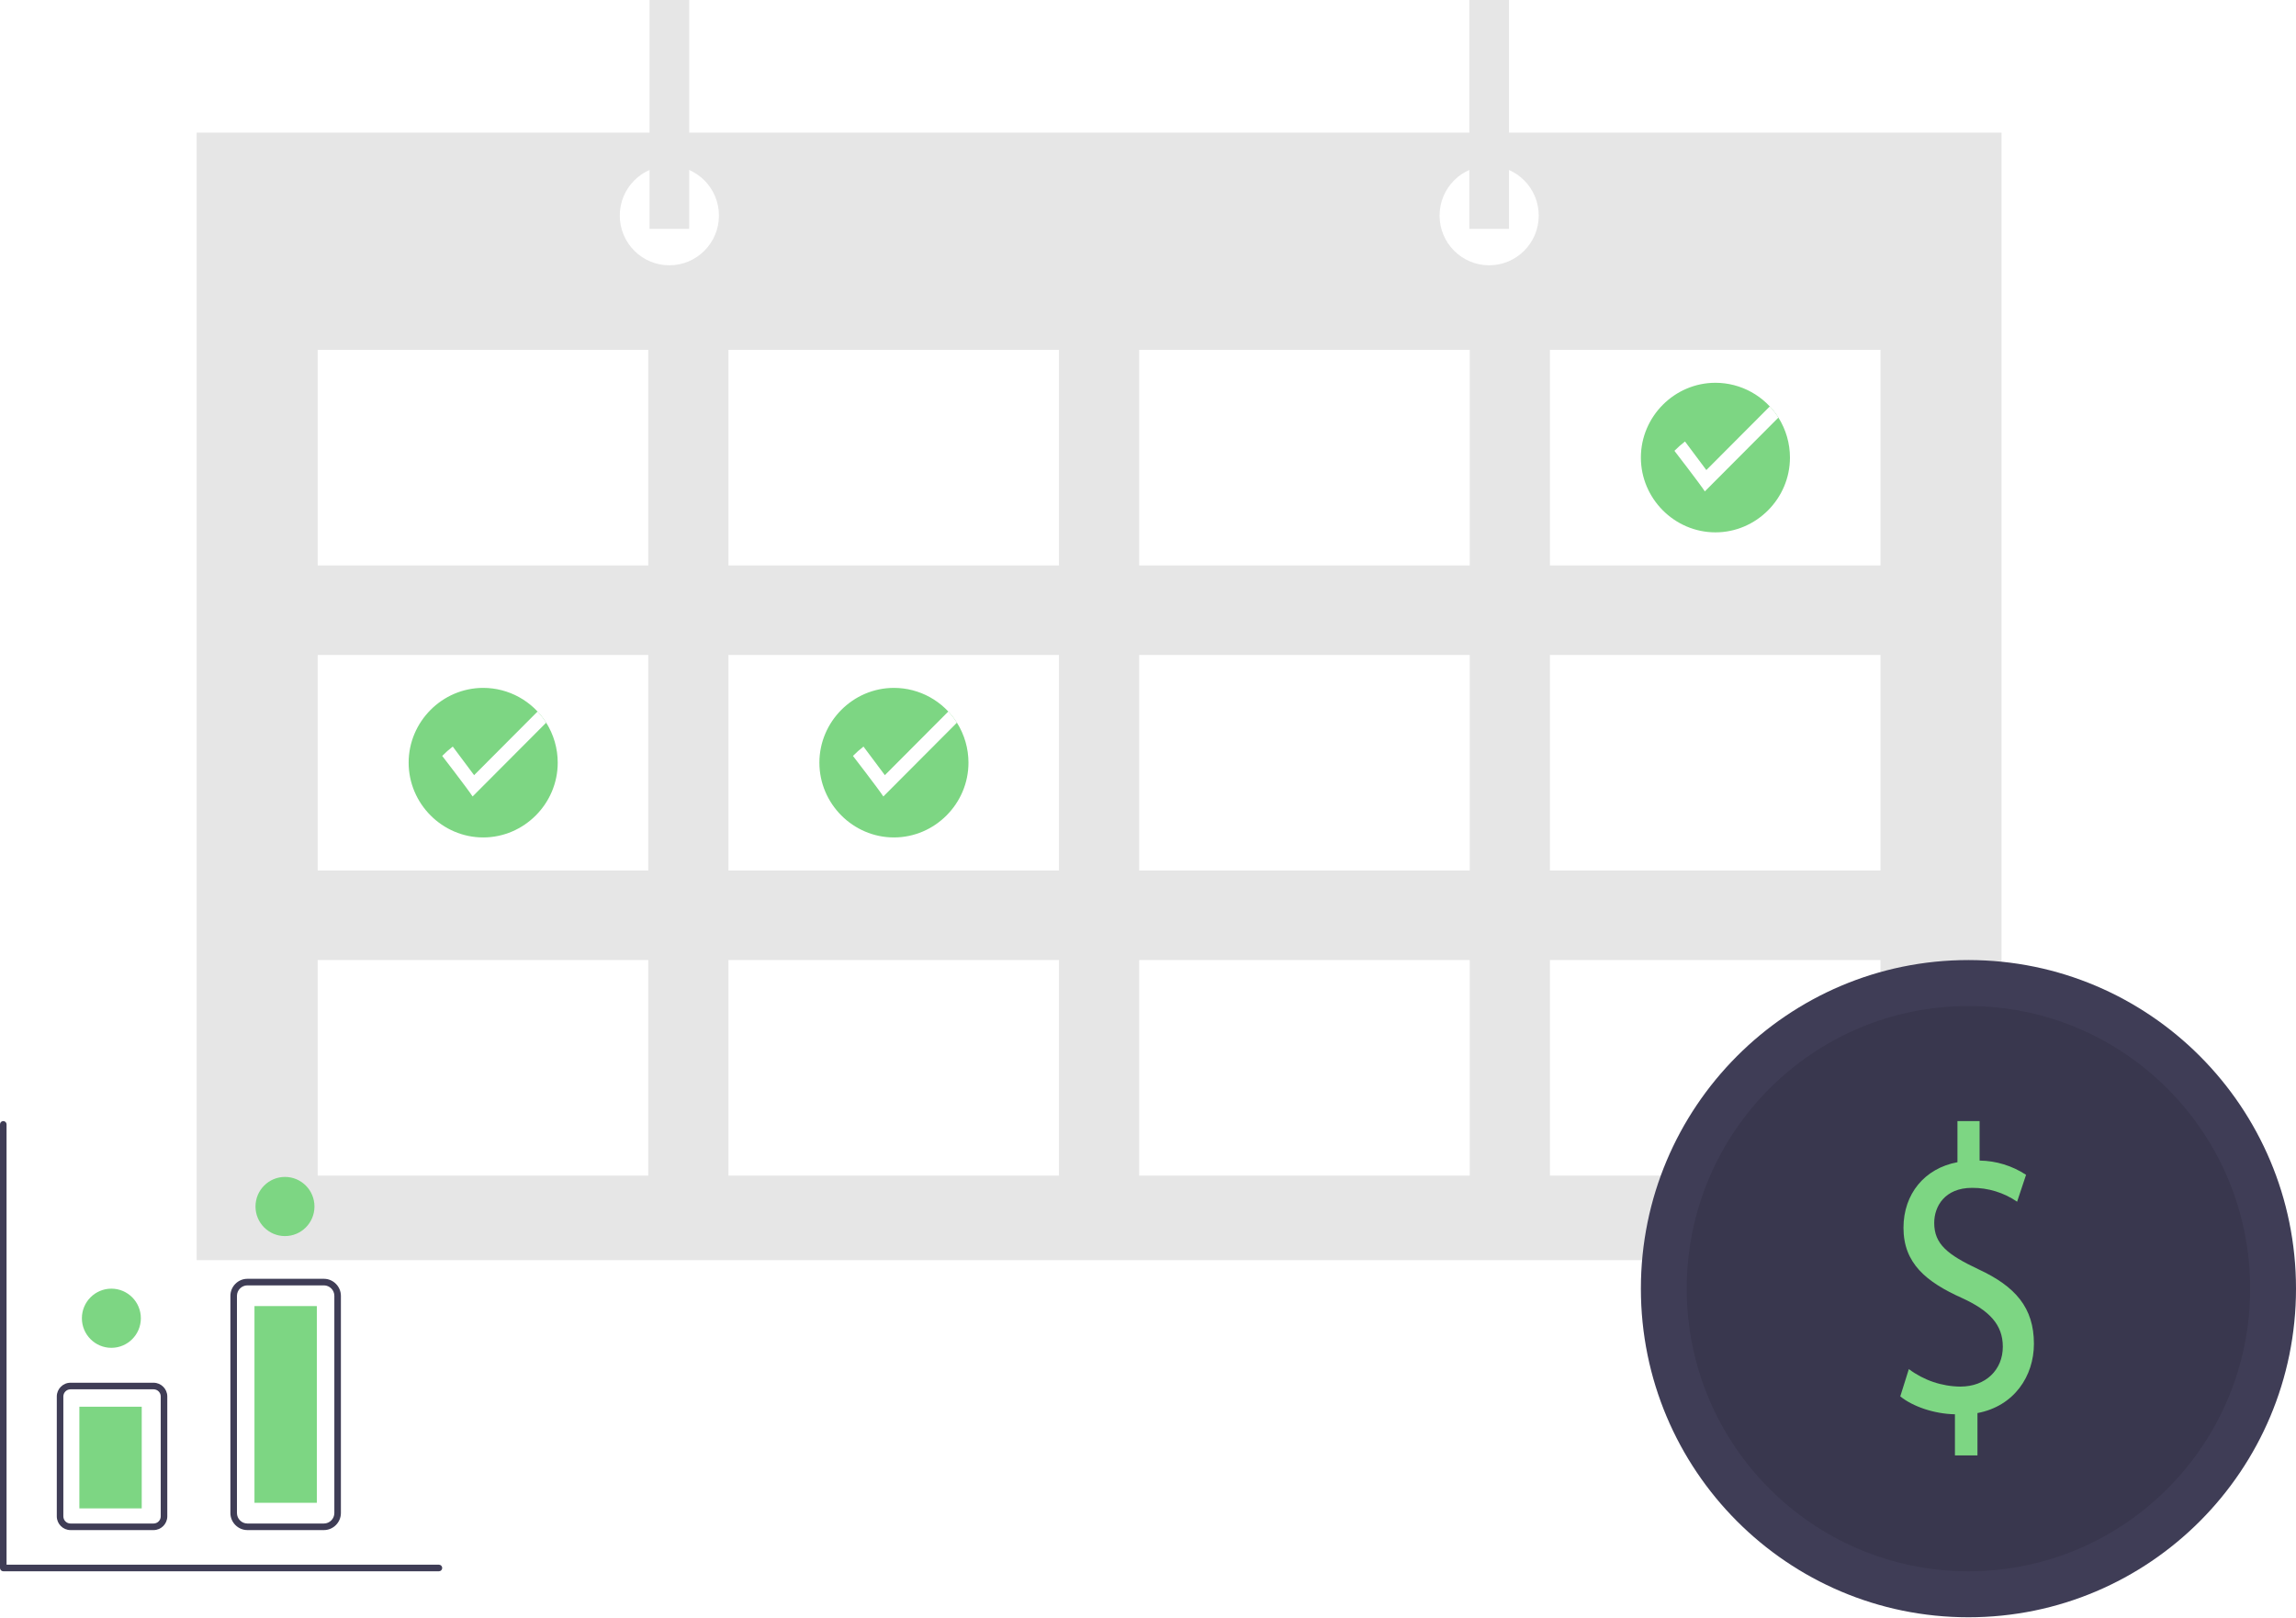
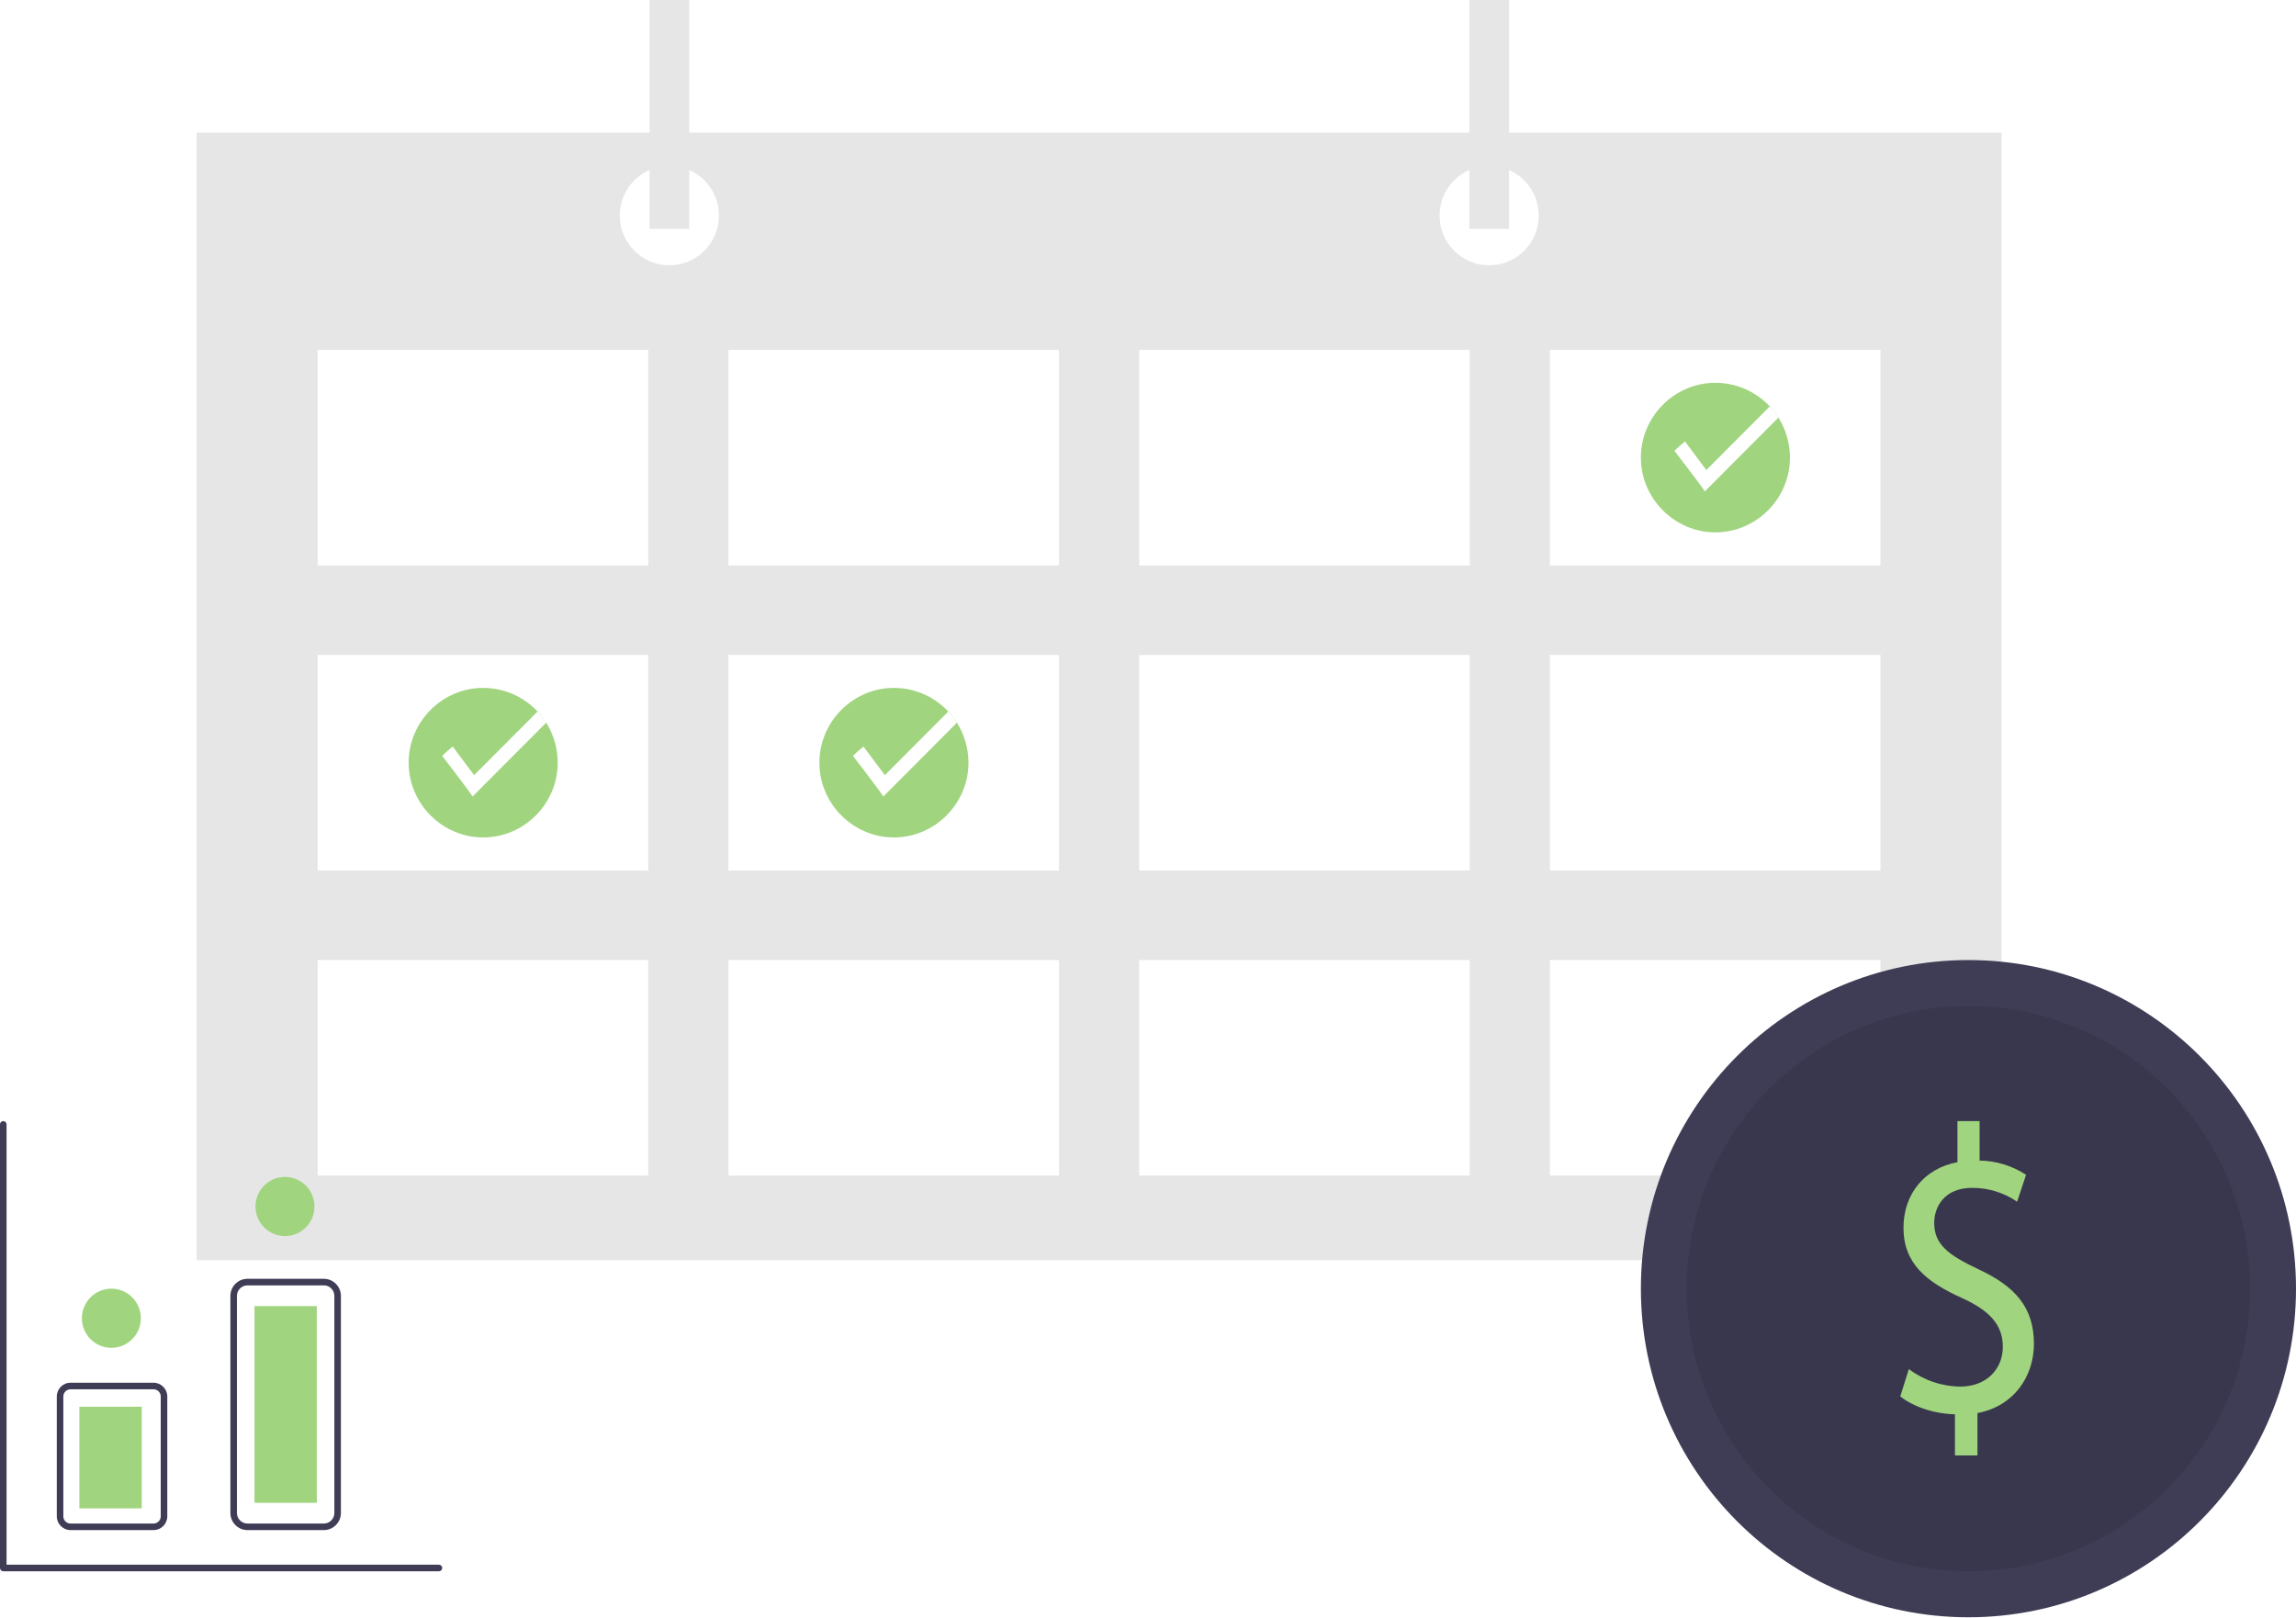
<svg xmlns="http://www.w3.org/2000/svg" height="126.848" width="180.058">
  <g opacity="1">
    <g opacity="1">
      <g opacity="1">
        <rect fill="rgb(230,230,230)" fill-opacity="1" opacity="1" x="15.423" y="10.404" width="141.541" height="88.435" rx="0" ry="0" />
      </g>
      <g opacity="1">
        <rect fill="rgb(255,255,255)" fill-opacity="1" opacity="1" x="24.915" y="27.441" width="25.923" height="16.907" rx="0" ry="0" />
      </g>
      <g opacity="1">
        <rect fill="rgb(255,255,255)" fill-opacity="1" opacity="1" x="57.126" y="27.441" width="25.923" height="16.907" rx="0" ry="0" />
      </g>
      <g opacity="1">
        <rect fill="rgb(255,255,255)" fill-opacity="1" opacity="1" x="89.338" y="27.441" width="25.923" height="16.907" rx="0" ry="0" />
      </g>
      <g opacity="1">
        <rect fill="rgb(255,255,255)" fill-opacity="1" opacity="1" x="121.549" y="27.441" width="25.923" height="16.907" rx="0" ry="0" />
      </g>
      <g opacity="1">
        <rect fill="rgb(255,255,255)" fill-opacity="1" opacity="1" x="24.915" y="51.37" width="25.923" height="16.907" rx="0" ry="0" />
      </g>
      <g opacity="1">
        <rect fill="rgb(255,255,255)" fill-opacity="1" opacity="1" x="57.126" y="51.37" width="25.923" height="16.907" rx="0" ry="0" />
      </g>
      <g opacity="1">
        <rect fill="rgb(255,255,255)" fill-opacity="1" opacity="1" x="89.338" y="51.37" width="25.923" height="16.907" rx="0" ry="0" />
      </g>
      <g opacity="1">
        <rect fill="rgb(255,255,255)" fill-opacity="1" opacity="1" x="121.549" y="51.37" width="25.923" height="16.907" rx="0" ry="0" />
      </g>
      <g opacity="1">
        <rect fill="rgb(255,255,255)" fill-opacity="1" opacity="1" x="24.915" y="75.3" width="25.923" height="16.907" rx="0" ry="0" />
      </g>
      <g opacity="1">
        <rect fill="rgb(255,255,255)" fill-opacity="1" opacity="1" x="57.126" y="75.3" width="25.923" height="16.907" rx="0" ry="0" />
      </g>
      <g opacity="1">
        <rect fill="rgb(255,255,255)" fill-opacity="1" opacity="1" x="89.338" y="75.3" width="25.923" height="16.907" rx="0" ry="0" />
      </g>
      <g opacity="1">
        <rect fill="rgb(255,255,255)" fill-opacity="1" opacity="1" x="121.549" y="75.3" width="25.923" height="16.907" rx="0" ry="0" />
      </g>
      <g opacity="1">
        <ellipse fill="rgb(255,255,255)" fill-opacity="1" opacity="1" rx="3.888" ry="3.901" cx="52.493" cy="16.907" />
      </g>
      <g opacity="1">
        <ellipse fill="rgb(255,255,255)" fill-opacity="1" opacity="1" rx="3.888" ry="3.901" cx="116.783" cy="16.907" />
      </g>
      <g opacity="1">
        <rect fill="rgb(230,230,230)" fill-opacity="1" opacity="1" x="50.938" y="-1.1368683772161603e-13" width="3.111" height="17.947" rx="0" ry="0" />
      </g>
      <g opacity="1">
        <rect fill="rgb(230,230,230)" fill-opacity="1" opacity="1" x="115.228" y="-1.1368683772161603e-13" width="3.111" height="17.947" rx="0" ry="0" />
      </g>
      <g opacity="1">
        <ellipse fill="rgb(63,61,86)" fill-opacity="1" opacity="1" rx="25.688" ry="25.774" cx="154.37" cy="101.074" />
      </g>
      <g opacity="1">
        <ellipse fill="rgb(0,0,0)" fill-opacity="0.1" opacity="1" rx="22.092" ry="22.166" cx="154.37" cy="101.074" />
      </g>
      <g opacity="1">
        <g opacity="1">
-           <path fill="rgb(125,214,131)" fill-opacity="1" opacity="1" fill-rule="evenodd" d="M140.373 35.894C140.37 39.11 137.732 41.754 134.528 41.754C131.321 41.754 128.682 39.106 128.682 35.889C128.682 32.671 131.321 30.023 134.528 30.023C136.529 30.023 138.397 31.055 139.467 32.752C140.059 33.692 140.373 34.782 140.373 35.894L140.373 35.894Z" />
+           <path fill="rgb(161,212,127)" fill-opacity="1" opacity="1" fill-rule="evenodd" d="M140.373 35.894C140.37 39.11 137.732 41.754 134.528 41.754C131.321 41.754 128.682 39.106 128.682 35.889C128.682 32.671 131.321 30.023 134.528 30.023C136.529 30.023 138.397 31.055 139.467 32.752C140.059 33.692 140.373 34.782 140.373 35.894L140.373 35.894Z" />
        </g>
        <g opacity="1">
-           <path fill="rgb(125,214,131)" fill-opacity="1" opacity="1" fill-rule="evenodd" d="M75.95 59.824C75.947 63.039 73.309 65.683 70.104 65.683C66.897 65.683 64.259 63.036 64.259 59.818C64.259 56.6 66.897 53.953 70.104 53.953C72.106 53.953 73.974 54.984 75.044 56.681C75.636 57.622 75.95 58.711 75.95 59.824L75.95 59.824Z" />
+           <path fill="rgb(161,212,127)" fill-opacity="1" opacity="1" fill-rule="evenodd" d="M75.95 59.824C75.947 63.039 73.309 65.683 70.104 65.683C66.897 65.683 64.259 63.036 64.259 59.818C64.259 56.6 66.897 53.953 70.104 53.953C72.106 53.953 73.974 54.984 75.044 56.681C75.636 57.622 75.95 58.711 75.95 59.824L75.95 59.824Z" />
        </g>
        <g opacity="1">
-           <path fill="rgb(125,214,131)" fill-opacity="1" opacity="1" fill-rule="evenodd" d="M43.738 59.824C43.736 63.039 41.097 65.683 37.893 65.683C34.686 65.683 32.047 63.036 32.047 59.818C32.047 56.6 34.686 53.953 37.893 53.953C39.894 53.953 41.762 54.984 42.833 56.681C43.425 57.622 43.739 58.711 43.738 59.824L43.738 59.824Z" />
+           <path fill="rgb(161,212,127)" fill-opacity="1" opacity="1" fill-rule="evenodd" d="M43.738 59.824C43.736 63.039 41.097 65.683 37.893 65.683C34.686 65.683 32.047 63.036 32.047 59.818C32.047 56.6 34.686 53.953 37.893 53.953C39.894 53.953 41.762 54.984 42.833 56.681C43.425 57.622 43.739 58.711 43.738 59.824L43.738 59.824Z" />
        </g>
        <g opacity="1">
-           <path fill="rgb(125,214,131)" fill-opacity="1" opacity="1" fill-rule="evenodd" d="M153.311 114.153L153.311 110.927C151.686 110.896 150.005 110.32 149.024 109.522L149.696 107.382C150.862 108.258 152.275 108.739 153.732 108.755C155.721 108.755 157.066 107.446 157.066 105.625C157.066 103.868 155.974 102.782 153.9 101.824C151.041 100.546 149.276 99.077 149.276 96.298C149.276 93.647 150.929 91.634 153.508 91.155L153.508 87.929L155.245 87.929L155.245 91.027C156.54 91.045 157.804 91.433 158.888 92.145L158.187 94.253C157.148 93.54 155.916 93.161 154.656 93.167C152.499 93.167 151.686 94.637 151.686 95.914C151.686 97.576 152.723 98.406 155.161 99.556C158.047 100.898 159.505 102.558 159.505 105.401C159.505 107.925 157.963 110.289 155.077 110.831L155.077 114.153L153.311 114.153L153.311 114.153Z" />
+           <path fill="rgb(161,212,127)" fill-opacity="1" opacity="1" fill-rule="evenodd" d="M153.311 114.153L153.311 110.927C151.686 110.896 150.005 110.32 149.024 109.522L149.696 107.382C150.862 108.258 152.275 108.739 153.732 108.755C155.721 108.755 157.066 107.446 157.066 105.625C157.066 103.868 155.974 102.782 153.9 101.824C151.041 100.546 149.276 99.077 149.276 96.298C149.276 93.647 150.929 91.634 153.508 91.155L153.508 87.929L155.245 87.929L155.245 91.027C156.54 91.045 157.804 91.433 158.888 92.145L158.187 94.253C157.148 93.54 155.916 93.161 154.656 93.167C152.499 93.167 151.686 94.637 151.686 95.914C151.686 97.576 152.723 98.406 155.161 99.556C158.047 100.898 159.505 102.558 159.505 105.401C159.505 107.925 157.963 110.289 155.077 110.831L155.077 114.153L153.311 114.153L153.311 114.153Z" />
        </g>
        <g opacity="1">
-           <rect fill="rgb(125,214,131)" fill-opacity="1" opacity="1" x="6.224" y="110.333" width="4.891" height="7.975" rx="0" ry="0" />
+           <rect fill="rgb(161,212,127)" fill-opacity="1" opacity="1" x="6.224" y="110.333" width="4.891" height="7.975" rx="0" ry="0" />
        </g>
        <g opacity="1">
-           <rect fill="rgb(125,214,131)" fill-opacity="1" opacity="1" x="19.956" y="102.44" width="4.891" height="15.429" rx="0" ry="0" />
+           <rect fill="rgb(161,212,127)" fill-opacity="1" opacity="1" x="19.956" y="102.44" width="4.891" height="15.429" rx="0" ry="0" />
        </g>
        <g opacity="1">
-           <ellipse fill="rgb(125,214,131)" fill-opacity="1" opacity="1" rx="2.312" ry="2.32" cx="8.734" cy="103.394" />
+           <ellipse fill="rgb(161,212,127)" fill-opacity="1" opacity="1" rx="2.312" ry="2.32" cx="8.734" cy="103.394" />
        </g>
        <g opacity="1">
-           <ellipse fill="rgb(125,214,131)" fill-opacity="1" opacity="1" rx="2.312" ry="2.32" cx="22.349" cy="94.63" />
+           <ellipse fill="rgb(161,212,127)" fill-opacity="1" opacity="1" rx="2.312" ry="2.32" cx="22.349" cy="94.63" />
        </g>
      </g>
      <g opacity="1">
        <path fill="rgb(255,255,255)" fill-opacity="1" opacity="1" fill-rule="evenodd" d="M139.467 32.752L133.697 38.541C133.334 37.978 131.313 35.36 131.313 35.36C131.572 35.097 131.849 34.852 132.141 34.627L133.816 36.868L138.792 31.876C139.044 32.146 139.27 32.439 139.467 32.752L139.467 32.752Z" />
      </g>
      <g opacity="1">
        <path fill="rgb(255,255,255)" fill-opacity="1" opacity="1" fill-rule="evenodd" d="M75.044 56.681L69.274 62.47C68.911 61.907 66.89 59.289 66.89 59.289C67.149 59.026 67.426 58.782 67.717 58.556L69.393 60.798L74.368 55.806C74.621 56.076 74.847 56.369 75.044 56.681L75.044 56.681Z" />
      </g>
      <g opacity="1">
        <path fill="rgb(255,255,255)" fill-opacity="1" opacity="1" fill-rule="evenodd" d="M42.833 56.681L37.062 62.47C36.699 61.907 34.679 59.289 34.679 59.289C34.938 59.026 35.214 58.782 35.506 58.556L37.181 60.798L42.157 55.806C42.409 56.076 42.635 56.369 42.833 56.681L42.833 56.681Z" />
      </g>
      <g opacity="1">
        <path fill="rgb(63,61,86)" fill-opacity="1" opacity="1" fill-rule="evenodd" d="M34.422 123.24L0.257 123.24C0.116 123.24 0 123.123 0 122.982L0 88.187C0 88.045 0.116 87.929 0.257 87.929C0.398 87.929 0.514 88.045 0.514 88.187L0.514 122.724L34.422 122.724C34.563 122.724 34.679 122.84 34.679 122.982C34.679 123.123 34.563 123.24 34.422 123.24L34.422 123.24Z" />
      </g>
      <g opacity="1">
        <path fill="rgb(63,61,86)" fill-opacity="1" opacity="1" fill-rule="evenodd" d="M5.526 120.009L12.047 120.009C12.635 120.009 13.119 119.523 13.119 118.934L13.119 109.528C13.119 108.938 12.635 108.453 12.047 108.452L5.526 108.452C4.938 108.453 4.454 108.938 4.454 109.528L4.454 118.934C4.454 119.523 4.938 120.009 5.526 120.009ZM4.968 109.528C4.968 109.221 5.22 108.968 5.526 108.968L12.047 108.968C12.353 108.968 12.605 109.221 12.605 109.528L12.605 118.934C12.605 119.241 12.353 119.493 12.047 119.494L5.526 119.494C5.22 119.493 4.968 119.241 4.968 118.934L4.968 109.528Z" />
      </g>
      <g opacity="1">
        <path fill="rgb(63,61,86)" fill-opacity="1" opacity="1" fill-rule="evenodd" d="M19.4 120.009L25.402 120.009C26.132 120.009 26.733 119.406 26.734 118.673L26.734 101.636C26.733 100.904 26.132 100.301 25.402 100.301L19.4 100.301C18.67 100.301 18.069 100.904 18.068 101.636L18.068 118.673C18.069 119.406 18.67 120.009 19.4 120.009ZM18.582 101.636C18.583 101.186 18.952 100.816 19.4 100.816L25.402 100.816C25.851 100.816 26.22 101.186 26.22 101.636L26.22 118.673C26.22 119.123 25.851 119.493 25.402 119.494L19.4 119.494C18.952 119.493 18.583 119.123 18.582 118.673L18.582 101.636Z" />
      </g>
    </g>
  </g>
</svg>
